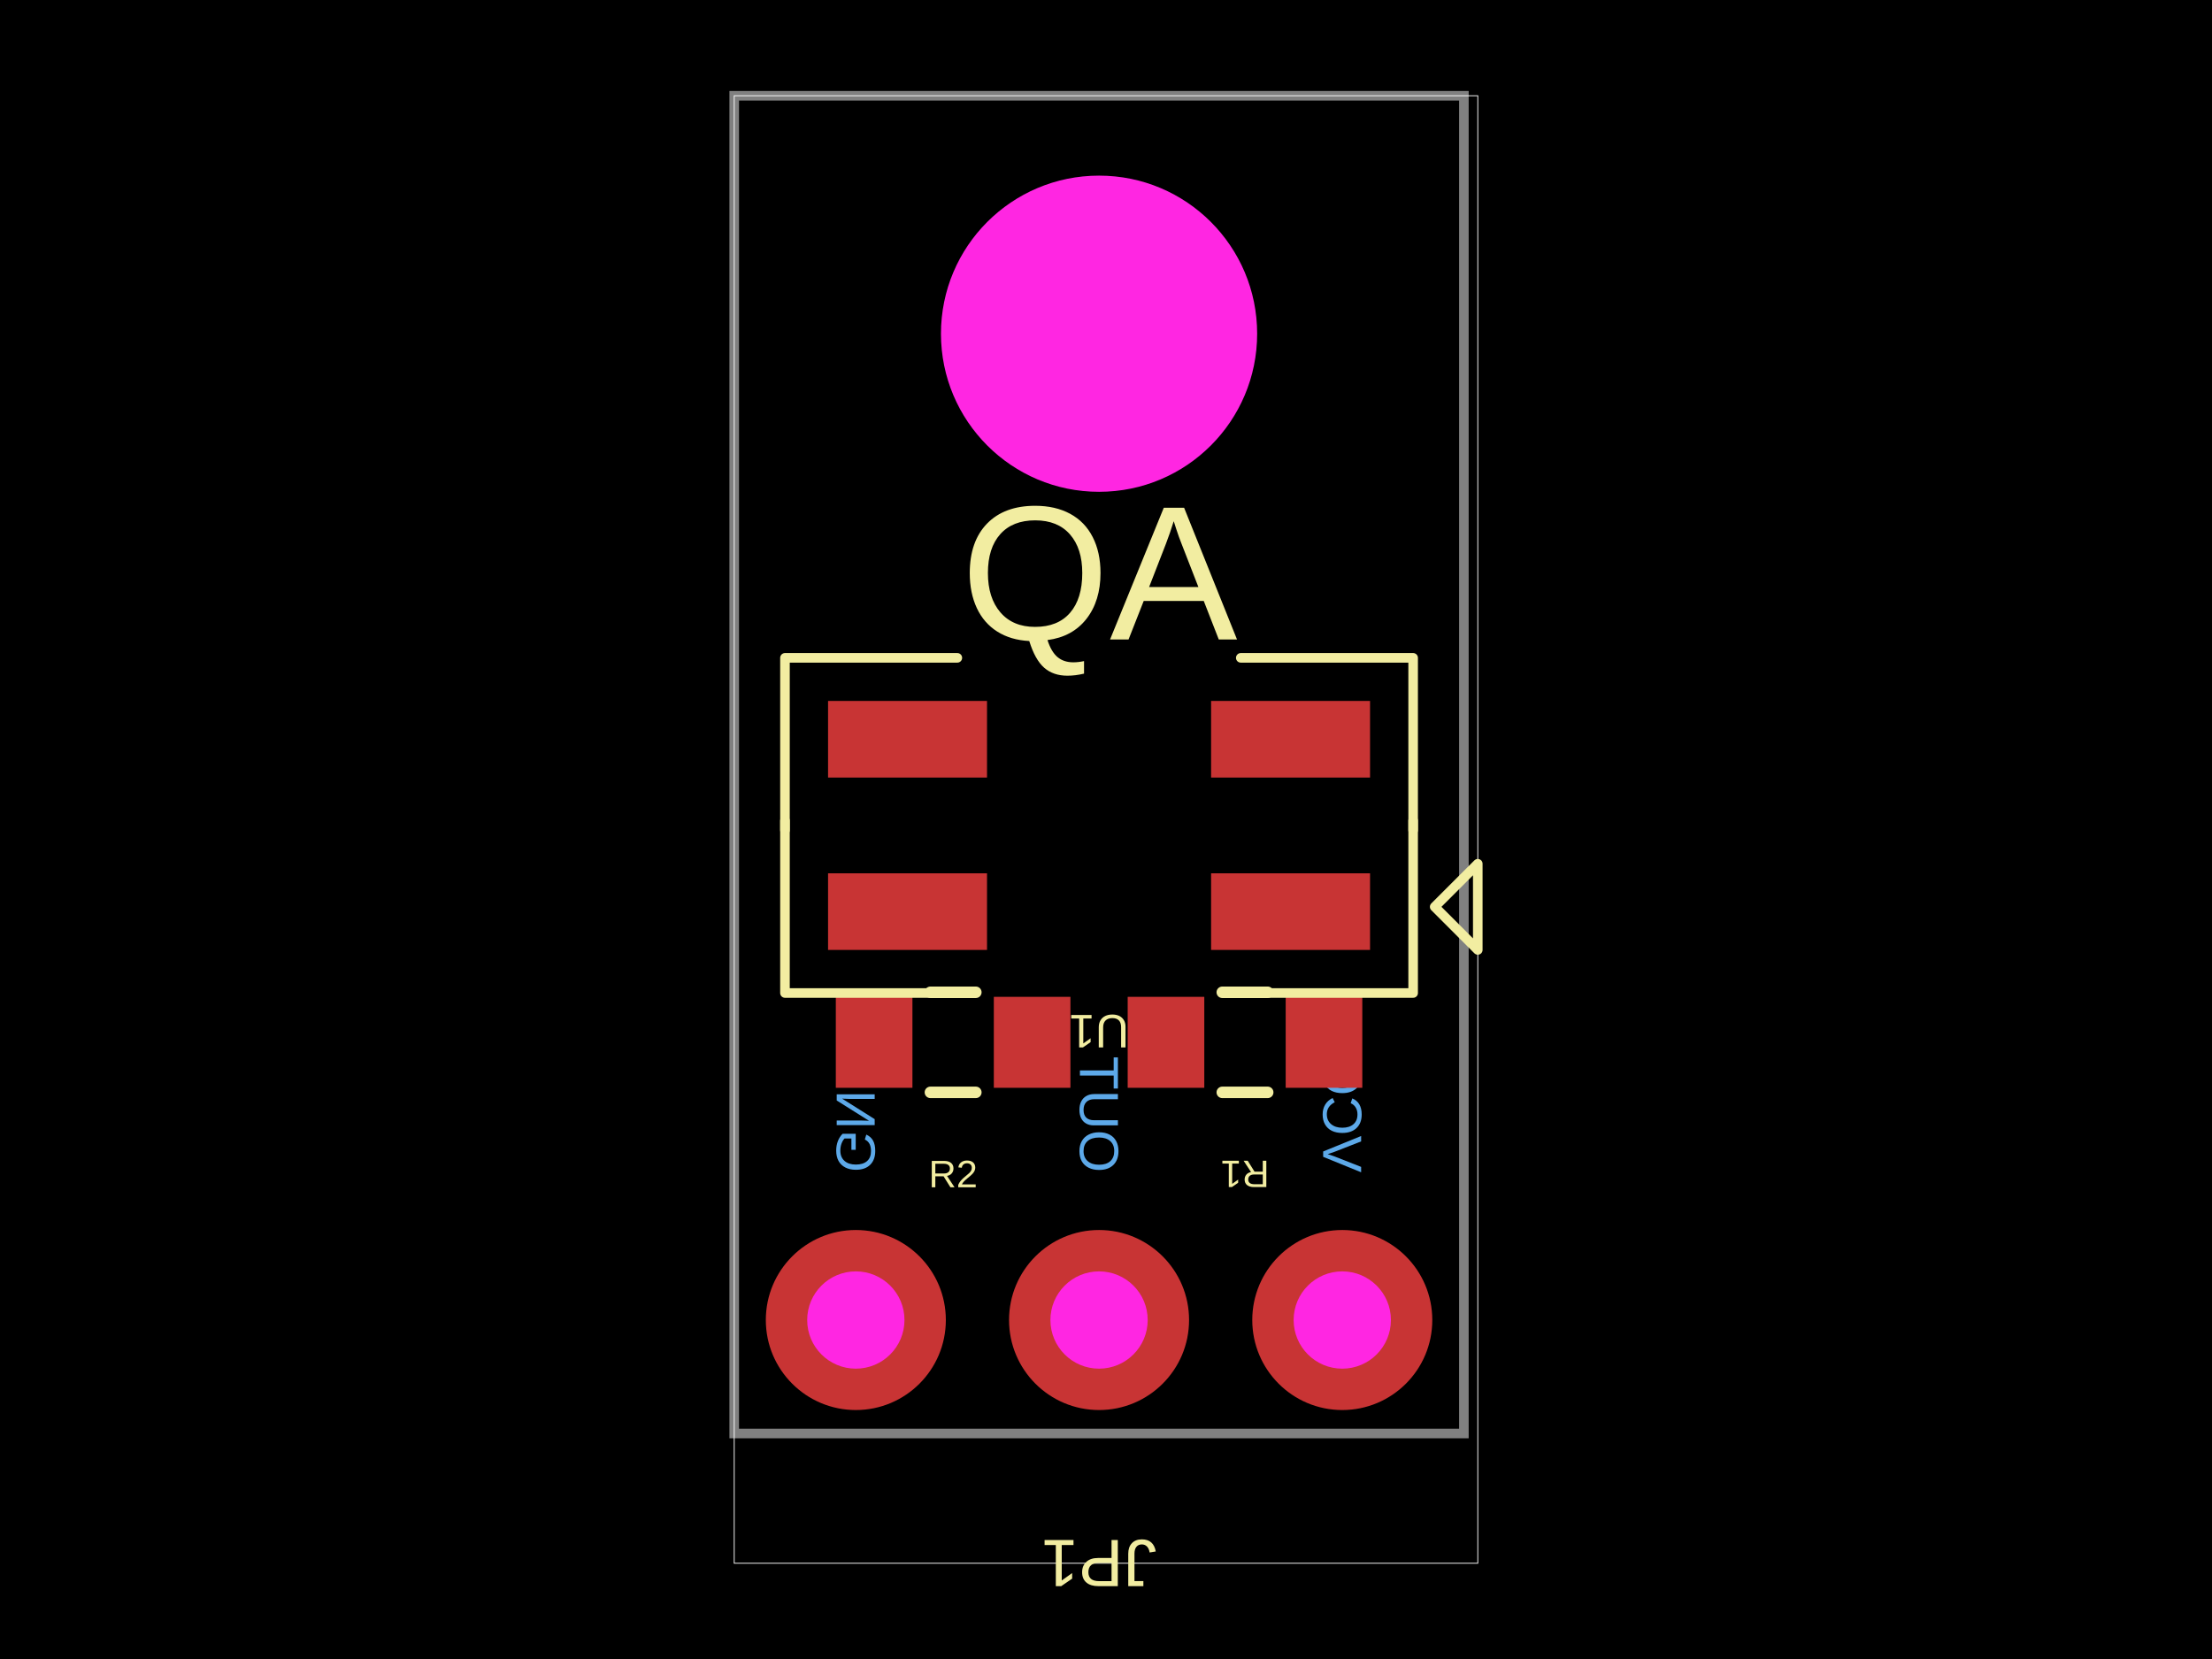
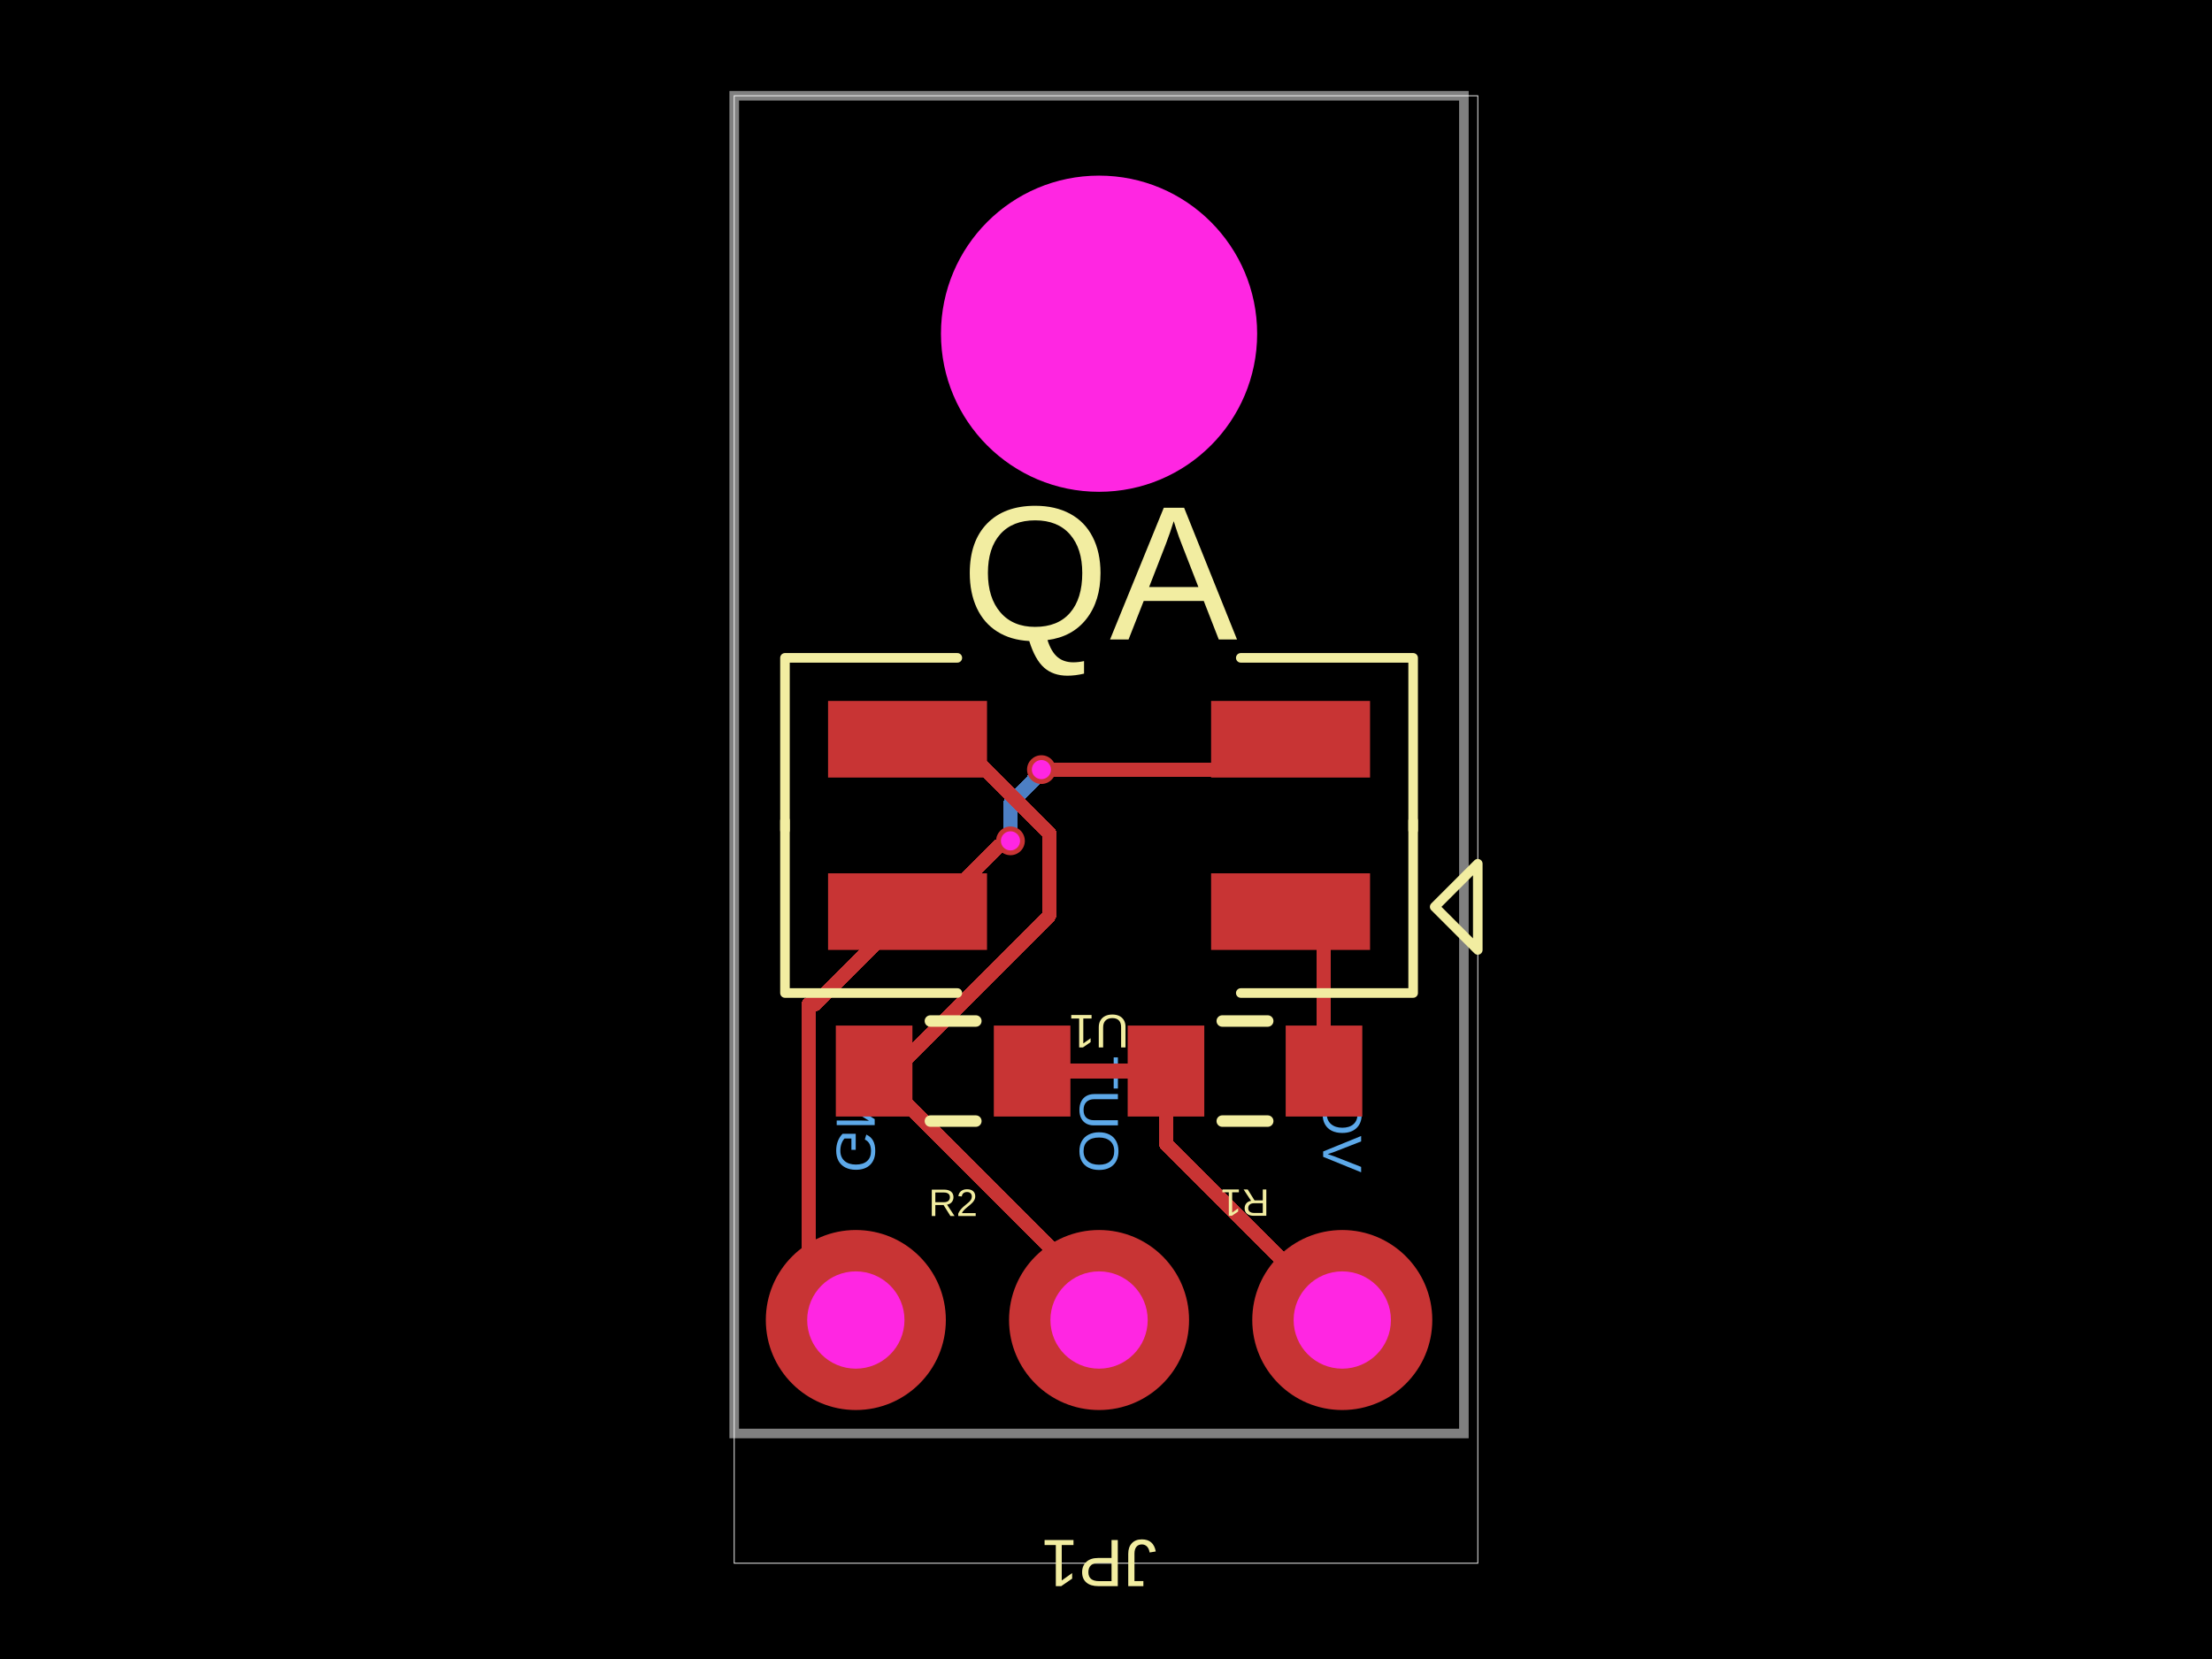
<svg xmlns="http://www.w3.org/2000/svg" width="800" height="600">
  <style />
  <rect class="boundary" x="0" y="0" fill="#000" width="800" height="600" data-type="pcb_background" data-pcb-layer="global" />
  <rect class="pcb-boundary" fill="none" stroke="#fff" stroke-width="0.3" x="265.54" y="34.632" width="268.92" height="530.736" data-type="pcb_boundary" data-pcb-layer="global" />
  <path class="pcb-board" d="M 265.54 518.442 L 529.436 518.442 L 529.436 34.632 L 265.54 34.632 Z" fill="none" stroke="rgba(255, 255, 255, 0.5)" stroke-width="3.463" data-type="pcb_board" data-pcb-layer="board" />
+   <path class="pcb-trace" stroke="rgb(77, 127, 196)" fill="none" d="M 376.64 278.338 L 374.248 280.73" stroke-width="5.195" stroke-linecap="round" stroke-linejoin="round" shape-rendering="crispEdges" data-type="pcb_trace" data-pcb-layer="bottom" />
+   <path class="pcb-trace" stroke="rgb(77, 127, 196)" fill="none" d="M 374.248 280.73 L 374.248 281.809" stroke-width="5.195" stroke-linecap="round" stroke-linejoin="round" shape-rendering="crispEdges" data-type="pcb_trace" data-pcb-layer="bottom" />
+   <path class="pcb-trace" stroke="rgb(77, 127, 196)" fill="none" d="M 374.248 281.809 L 365.453 290.603" stroke-width="5.195" stroke-linecap="round" stroke-linejoin="round" shape-rendering="crispEdges" data-type="pcb_trace" data-pcb-layer="bottom" />
+   <path class="pcb-trace" stroke="rgb(77, 127, 196)" fill="none" d="M 365.453 290.603 L 365.453 304.104" stroke-width="5.195" stroke-linecap="round" stroke-linejoin="round" shape-rendering="crispEdges" data-type="pcb_trace" data-pcb-layer="bottom" />
  <text x="0" y="0" dx="0" dy="0" fill="#5da9e9" font-family="Arial, sans-serif" font-size="19.948" text-anchor="start" dominant-baseline="central" transform="matrix(1.8369701987210297e-16,-1,-1,-1.8369701987210297e-16,485.4535,424.0693)" class="pcb-silkscreen-text pcb-silkscreen-bottom" data-pcb-silkscreen-text-id="pcb_silkscreen_text_4" stroke="none" data-type="pcb_silkscreen_text" data-pcb-layer="bottom">VCC</text>
  <text x="0" y="0" dx="0" dy="0" fill="#5da9e9" font-family="Arial, sans-serif" font-size="19.948" text-anchor="start" dominant-baseline="central" transform="matrix(1.8369701987210297e-16,-1,-1,-1.8369701987210297e-16,397.4881,424.0693)" class="pcb-silkscreen-text pcb-silkscreen-bottom" data-pcb-silkscreen-text-id="pcb_silkscreen_text_5" stroke="none" data-type="pcb_silkscreen_text" data-pcb-layer="bottom">OUT</text>
  <text x="0" y="0" dx="0" dy="0" fill="#5da9e9" font-family="Arial, sans-serif" font-size="19.948" text-anchor="start" dominant-baseline="central" transform="matrix(1.8369701987210297e-16,-1,-1,-1.8369701987210297e-16,309.5227,424.0693)" class="pcb-silkscreen-text pcb-silkscreen-bottom" data-pcb-silkscreen-text-id="pcb_silkscreen_text_6" stroke="none" data-type="pcb_silkscreen_text" data-pcb-layer="bottom">GND</text>
-   <rect class="pcb-pad" fill="rgb(200, 52, 52)" x="464.986" y="360.519" width="27.706" height="32.9" data-type="pcb_smtpad" data-pcb-layer="top" data-pad-name="R1.pin1" />
-   <rect class="pcb-pad" fill="rgb(200, 52, 52)" x="407.843" y="360.519" width="27.706" height="32.9" data-type="pcb_smtpad" data-pcb-layer="top" data-pad-name="R1.pin2" data-pad-net-name="VCC" />
-   <rect class="pcb-pad" fill="rgb(200, 52, 52)" x="302.285" y="360.519" width="27.706" height="32.9" data-type="pcb_smtpad" data-pcb-layer="top" data-pad-name="R2.pin1" />
-   <rect class="pcb-pad" fill="rgb(200, 52, 52)" x="359.427" y="360.519" width="27.706" height="32.9" data-type="pcb_smtpad" data-pcb-layer="top" data-pad-name="R2.pin2" data-pad-net-name="VCC" />
+   <rect class="pcb-pad" fill="rgb(200, 52, 52)" x="464.986" y="370.909" width="27.706" height="32.9" data-type="pcb_smtpad" data-pcb-layer="top" data-pad-name="R1.pin1" />
+   <rect class="pcb-pad" fill="rgb(200, 52, 52)" x="407.843" y="370.909" width="27.706" height="32.9" data-type="pcb_smtpad" data-pcb-layer="top" data-pad-name="R1.pin2" data-pad-net-name="VCC" />
+   <rect class="pcb-pad" fill="rgb(200, 52, 52)" x="302.285" y="370.909" width="27.706" height="32.9" data-type="pcb_smtpad" data-pcb-layer="top" data-pad-name="R2.pin1" />
+   <rect class="pcb-pad" fill="rgb(200, 52, 52)" x="359.427" y="370.909" width="27.706" height="32.9" data-type="pcb_smtpad" data-pcb-layer="top" data-pad-name="R2.pin2" data-pad-net-name="VCC" />
  <rect class="pcb-pad" fill="rgb(200, 52, 52)" x="438.008" y="315.846" width="57.489" height="27.706" data-type="pcb_smtpad" data-pcb-layer="top" data-pad-name="U1.pin1" />
  <rect class="pcb-pad" fill="rgb(200, 52, 52)" x="438.008" y="253.505" width="57.489" height="27.706" data-type="pcb_smtpad" data-pcb-layer="top" data-pad-name="U1.pin2" data-pad-net-name="GND" />
  <rect class="pcb-pad" fill="rgb(200, 52, 52)" x="299.479" y="253.505" width="57.489" height="27.706" data-type="pcb_smtpad" data-pcb-layer="top" data-pad-name="U1.pin3" />
  <rect class="pcb-pad" fill="rgb(200, 52, 52)" x="299.479" y="315.846" width="57.489" height="27.706" data-type="pcb_smtpad" data-pcb-layer="top" data-pad-name="U1.pin4" data-pad-net-name="GND" />
-   <path class="pcb-silkscreen pcb-silkscreen-top" d="M 458.484 395.065 L 442.051 395.065" fill="none" stroke="#f2eda1" stroke-width="4.156" stroke-linecap="round" stroke-linejoin="round" data-pcb-component-id="pcb_component_0" data-pcb-silkscreen-path-id="pcb_silkscreen_path_0" data-type="pcb_silkscreen_path" data-pcb-layer="top" />
-   <path class="pcb-silkscreen pcb-silkscreen-top" d="M 458.484 358.874 L 442.051 358.874" fill="none" stroke="#f2eda1" stroke-width="4.156" stroke-linecap="round" stroke-linejoin="round" data-pcb-component-id="pcb_component_0" data-pcb-silkscreen-path-id="pcb_silkscreen_path_1" data-type="pcb_silkscreen_path" data-pcb-layer="top" />
-   <text x="0" y="0" dx="0" dy="0" fill="#f2eda1" font-family="Arial, sans-serif" font-size="13.853" text-anchor="middle" dominant-baseline="central" transform="matrix(-1,-1.2246467991473532e-16,1.2246467991473532e-16,-1,450.2673,424.5887)" class="pcb-silkscreen-text pcb-silkscreen-top" data-pcb-silkscreen-text-id="pcb_silkscreen_text_0" stroke="none" data-type="pcb_silkscreen_text" data-pcb-layer="top">R1</text>
-   <path class="pcb-silkscreen pcb-silkscreen-top" d="M 336.492 358.874 L 352.926 358.874" fill="none" stroke="#f2eda1" stroke-width="4.156" stroke-linecap="round" stroke-linejoin="round" data-pcb-component-id="pcb_component_1" data-pcb-silkscreen-path-id="pcb_silkscreen_path_2" data-type="pcb_silkscreen_path" data-pcb-layer="top" />
-   <path class="pcb-silkscreen pcb-silkscreen-top" d="M 336.492 395.065 L 352.926 395.065" fill="none" stroke="#f2eda1" stroke-width="4.156" stroke-linecap="round" stroke-linejoin="round" data-pcb-component-id="pcb_component_1" data-pcb-silkscreen-path-id="pcb_silkscreen_path_3" data-type="pcb_silkscreen_path" data-pcb-layer="top" />
-   <text x="0" y="0" dx="0" dy="0" fill="#f2eda1" font-family="Arial, sans-serif" font-size="13.853" text-anchor="middle" dominant-baseline="central" transform="matrix(1,0,0,1,344.7089,424.5887)" class="pcb-silkscreen-text pcb-silkscreen-top" data-pcb-silkscreen-text-id="pcb_silkscreen_text_1" stroke="none" data-type="pcb_silkscreen_text" data-pcb-layer="top">R2</text>
+   <path class="pcb-trace" stroke="rgb(200, 52, 52)" fill="none" d="M 328.224 329.699 L 294.643 363.278" stroke-width="5.195" stroke-linecap="round" stroke-linejoin="round" shape-rendering="crispEdges" data-type="pcb_trace" data-pcb-layer="top" />
+   <path class="pcb-trace" stroke="rgb(200, 52, 52)" fill="none" d="M 294.643 363.278 L 292.419 363.278" stroke-width="5.195" stroke-linecap="round" stroke-linejoin="round" shape-rendering="crispEdges" data-type="pcb_trace" data-pcb-layer="top" />
+   <path class="pcb-trace" stroke="rgb(200, 52, 52)" fill="none" d="M 292.419 363.278 L 292.419 460.299" stroke-width="5.195" stroke-linecap="round" stroke-linejoin="round" shape-rendering="crispEdges" data-type="pcb_trace" data-pcb-layer="top" />
+   <path class="pcb-trace" stroke="rgb(200, 52, 52)" fill="none" d="M 292.419 460.299 L 309.523 477.403" stroke-width="5.195" stroke-linecap="round" stroke-linejoin="round" shape-rendering="crispEdges" data-type="pcb_trace" data-pcb-layer="top" />
+   <path class="pcb-trace" stroke="rgb(200, 52, 52)" fill="none" d="M 466.752 267.358 L 455.774 278.338" stroke-width="5.195" stroke-linecap="round" stroke-linejoin="round" shape-rendering="crispEdges" data-type="pcb_trace" data-pcb-layer="top" />
+   <path class="pcb-trace" stroke="rgb(200, 52, 52)" fill="none" d="M 455.774 278.338 L 376.64 278.338" stroke-width="5.195" stroke-linecap="round" stroke-linejoin="round" shape-rendering="crispEdges" data-type="pcb_trace" data-pcb-layer="top" />
+   <path class="pcb-trace" stroke="rgb(200, 52, 52)" fill="none" d="M 365.453 304.104 L 363.836 305.721" stroke-width="5.195" stroke-linecap="round" stroke-linejoin="round" shape-rendering="crispEdges" data-type="pcb_trace" data-pcb-layer="top" />
+   <path class="pcb-trace" stroke="rgb(200, 52, 52)" fill="none" d="M 363.836 305.721 L 361.579 305.721" stroke-width="5.195" stroke-linecap="round" stroke-linejoin="round" shape-rendering="crispEdges" data-type="pcb_trace" data-pcb-layer="top" />
+   <path class="pcb-trace" stroke="rgb(200, 52, 52)" fill="none" d="M 361.579 305.721 L 337.602 329.699" stroke-width="5.195" stroke-linecap="round" stroke-linejoin="round" shape-rendering="crispEdges" data-type="pcb_trace" data-pcb-layer="top" />
+   <path class="pcb-trace" stroke="rgb(200, 52, 52)" fill="none" d="M 337.602 329.699 L 328.224 329.699" stroke-width="5.195" stroke-linecap="round" stroke-linejoin="round" shape-rendering="crispEdges" data-type="pcb_trace" data-pcb-layer="top" />
+   <path class="pcb-trace" stroke="rgb(200, 52, 52)" fill="none" d="M 421.696 387.359 L 373.28 387.359" stroke-width="5.195" stroke-linecap="round" stroke-linejoin="round" shape-rendering="crispEdges" data-type="pcb_trace" data-pcb-layer="top" />
+   <path class="pcb-trace" stroke="rgb(200, 52, 52)" fill="none" d="M 421.696 387.359 L 421.696 413.645" stroke-width="5.195" stroke-linecap="round" stroke-linejoin="round" shape-rendering="crispEdges" data-type="pcb_trace" data-pcb-layer="top" />
+   <path class="pcb-trace" stroke="rgb(200, 52, 52)" fill="none" d="M 421.696 413.645 L 485.453 477.403" stroke-width="5.195" stroke-linecap="round" stroke-linejoin="round" shape-rendering="crispEdges" data-type="pcb_trace" data-pcb-layer="top" />
+   <path class="pcb-trace" stroke="rgb(200, 52, 52)" fill="none" d="M 316.137 387.359 L 323.236 387.359" stroke-width="5.195" stroke-linecap="round" stroke-linejoin="round" shape-rendering="crispEdges" data-type="pcb_trace" data-pcb-layer="top" />
+   <path class="pcb-trace" stroke="rgb(200, 52, 52)" fill="none" d="M 323.236 387.359 L 379.436 331.16" stroke-width="5.195" stroke-linecap="round" stroke-linejoin="round" shape-rendering="crispEdges" data-type="pcb_trace" data-pcb-layer="top" />
+   <path class="pcb-trace" stroke="rgb(200, 52, 52)" fill="none" d="M 379.436 331.16 L 379.436 301.269" stroke-width="5.195" stroke-linecap="round" stroke-linejoin="round" shape-rendering="crispEdges" data-type="pcb_trace" data-pcb-layer="top" />
+   <path class="pcb-trace" stroke="rgb(200, 52, 52)" fill="none" d="M 379.436 301.269 L 345.526 267.359" stroke-width="5.195" stroke-linecap="round" stroke-linejoin="round" shape-rendering="crispEdges" data-type="pcb_trace" data-pcb-layer="top" />
+   <path class="pcb-trace" stroke="rgb(200, 52, 52)" fill="none" d="M 345.526 267.359 L 328.224 267.359" stroke-width="5.195" stroke-linecap="round" stroke-linejoin="round" shape-rendering="crispEdges" data-type="pcb_trace" data-pcb-layer="top" />
+   <path class="pcb-trace" stroke="rgb(200, 52, 52)" fill="none" d="M 328.224 267.359 L 328.224 267.358" stroke-width="5.195" stroke-linecap="round" stroke-linejoin="round" shape-rendering="crispEdges" data-type="pcb_trace" data-pcb-layer="top" />
+   <path class="pcb-trace" stroke="rgb(200, 52, 52)" fill="none" d="M 397.488 477.403 L 397.488 468.71" stroke-width="5.195" stroke-linecap="round" stroke-linejoin="round" shape-rendering="crispEdges" data-type="pcb_trace" data-pcb-layer="top" />
+   <path class="pcb-trace" stroke="rgb(200, 52, 52)" fill="none" d="M 397.488 468.71 L 316.137 387.359" stroke-width="5.195" stroke-linecap="round" stroke-linejoin="round" shape-rendering="crispEdges" data-type="pcb_trace" data-pcb-layer="top" />
+   <path class="pcb-trace" stroke="rgb(200, 52, 52)" fill="none" d="M 478.839 387.359 L 478.839 341.784" stroke-width="5.195" stroke-linecap="round" stroke-linejoin="round" shape-rendering="crispEdges" data-type="pcb_trace" data-pcb-layer="top" />
+   <path class="pcb-trace" stroke="rgb(200, 52, 52)" fill="none" d="M 478.839 341.784 L 466.752 329.699" stroke-width="5.195" stroke-linecap="round" stroke-linejoin="round" shape-rendering="crispEdges" data-type="pcb_trace" data-pcb-layer="top" />
+   <path class="pcb-silkscreen pcb-silkscreen-top" d="M 458.484 405.455 L 442.051 405.455" fill="none" stroke="#f2eda1" stroke-width="4.156" stroke-linecap="round" stroke-linejoin="round" data-pcb-component-id="pcb_component_0" data-pcb-silkscreen-path-id="pcb_silkscreen_path_0" data-type="pcb_silkscreen_path" data-pcb-layer="top" />
+   <path class="pcb-silkscreen pcb-silkscreen-top" d="M 458.484 369.264 L 442.051 369.264" fill="none" stroke="#f2eda1" stroke-width="4.156" stroke-linecap="round" stroke-linejoin="round" data-pcb-component-id="pcb_component_0" data-pcb-silkscreen-path-id="pcb_silkscreen_path_1" data-type="pcb_silkscreen_path" data-pcb-layer="top" />
+   <text x="0" y="0" dx="0" dy="0" fill="#f2eda1" font-family="Arial, sans-serif" font-size="13.853" text-anchor="middle" dominant-baseline="central" transform="matrix(-1,-1.2246467991473532e-16,1.2246467991473532e-16,-1,450.2673,434.9784)" class="pcb-silkscreen-text pcb-silkscreen-top" data-pcb-silkscreen-text-id="pcb_silkscreen_text_0" stroke="none" data-type="pcb_silkscreen_text" data-pcb-layer="top">R1</text>
+   <path class="pcb-silkscreen pcb-silkscreen-top" d="M 336.492 369.264 L 352.926 369.264" fill="none" stroke="#f2eda1" stroke-width="4.156" stroke-linecap="round" stroke-linejoin="round" data-pcb-component-id="pcb_component_1" data-pcb-silkscreen-path-id="pcb_silkscreen_path_2" data-type="pcb_silkscreen_path" data-pcb-layer="top" />
+   <path class="pcb-silkscreen pcb-silkscreen-top" d="M 336.492 405.455 L 352.926 405.455" fill="none" stroke="#f2eda1" stroke-width="4.156" stroke-linecap="round" stroke-linejoin="round" data-pcb-component-id="pcb_component_1" data-pcb-silkscreen-path-id="pcb_silkscreen_path_3" data-type="pcb_silkscreen_path" data-pcb-layer="top" />
+   <text x="0" y="0" dx="0" dy="0" fill="#f2eda1" font-family="Arial, sans-serif" font-size="13.853" text-anchor="middle" dominant-baseline="central" transform="matrix(1,0,0,1,344.7089,434.9784)" class="pcb-silkscreen-text pcb-silkscreen-top" data-pcb-silkscreen-text-id="pcb_silkscreen_text_1" stroke="none" data-type="pcb_silkscreen_text" data-pcb-layer="top">R2</text>
  <text x="0" y="0" dx="0" dy="0" fill="#f2eda1" font-family="Arial, sans-serif" font-size="69.264" text-anchor="middle" dominant-baseline="central" transform="matrix(1,0,0,1,397.4881,207.2727)" class="pcb-silkscreen-text pcb-silkscreen-top" data-pcb-silkscreen-text-id="pcb_silkscreen_text_2" stroke="none" data-type="pcb_silkscreen_text" data-pcb-layer="top">QA</text>
  <text x="0" y="0" dx="0" dy="0" fill="#f2eda1" font-family="Arial, sans-serif" font-size="17.028" text-anchor="middle" dominant-baseline="central" transform="matrix(-1,-1.2246467991473532e-16,1.2246467991473532e-16,-1,397.4881,372.9896)" class="pcb-silkscreen-text pcb-silkscreen-top" data-pcb-silkscreen-text-id="pcb_silkscreen_text_3" stroke="none" data-type="pcb_silkscreen_text" data-pcb-layer="top">U1</text>
  <path class="pcb-silkscreen pcb-silkscreen-top" d="M 448.741 359.137 L 511.082 359.137 L 511.082 296.796" fill="none" stroke="#f2eda1" stroke-width="3.463" stroke-linecap="round" stroke-linejoin="round" data-pcb-component-id="pcb_component_2" data-pcb-silkscreen-path-id="pcb_silkscreen_path_4" data-type="pcb_silkscreen_path" data-pcb-layer="top" />
  <path class="pcb-silkscreen pcb-silkscreen-top" d="M 346.235 359.137 L 283.894 359.137 L 283.894 296.796" fill="none" stroke="#f2eda1" stroke-width="3.463" stroke-linecap="round" stroke-linejoin="round" data-pcb-component-id="pcb_component_2" data-pcb-silkscreen-path-id="pcb_silkscreen_path_5" data-type="pcb_silkscreen_path" data-pcb-layer="top" />
  <path class="pcb-silkscreen pcb-silkscreen-top" d="M 448.741 237.919 L 511.082 237.919 L 511.082 300.261" fill="none" stroke="#f2eda1" stroke-width="3.463" stroke-linecap="round" stroke-linejoin="round" data-pcb-component-id="pcb_component_2" data-pcb-silkscreen-path-id="pcb_silkscreen_path_6" data-type="pcb_silkscreen_path" data-pcb-layer="top" />
  <path class="pcb-silkscreen pcb-silkscreen-top" d="M 346.235 237.919 L 283.894 237.919 L 283.894 300.261" fill="none" stroke="#f2eda1" stroke-width="3.463" stroke-linecap="round" stroke-linejoin="round" data-pcb-component-id="pcb_component_2" data-pcb-silkscreen-path-id="pcb_silkscreen_path_7" data-type="pcb_silkscreen_path" data-pcb-layer="top" />
  <path class="pcb-silkscreen pcb-silkscreen-top" d="M 518.875 327.966 L 534.46 343.552 L 534.46 312.381 L 518.875 327.966 Z" fill="none" stroke="#f2eda1" stroke-width="3.463" stroke-linecap="round" stroke-linejoin="round" data-pcb-component-id="pcb_component_2" data-pcb-silkscreen-path-id="pcb_silkscreen_path_8" data-type="pcb_silkscreen_path" data-pcb-layer="top" />
  <text x="0" y="0" dx="0" dy="0" fill="#f2eda1" font-family="Arial, sans-serif" font-size="24.242" text-anchor="middle" dominant-baseline="central" transform="matrix(-1,-1.2246467991473532e-16,1.2246467991473532e-16,-1,397.4881,565.368)" class="pcb-silkscreen-text pcb-silkscreen-top" data-pcb-silkscreen-text-id="pcb_silkscreen_text_7" stroke="none" data-type="pcb_silkscreen_text" data-pcb-layer="top">JP1</text>
  <g data-type="pcb_plated_hole" data-pcb-layer="through" data-pad-name="JP1.VCC" data-pad-net-name="VCC">
    <circle class="pcb-hole-outer" fill="rgb(200, 52, 52)" cx="485.453" cy="477.403" r="32.554" data-type="pcb_plated_hole" data-pcb-layer="top" />
    <circle class="pcb-hole-inner" fill="#FF26E2" cx="485.453" cy="477.403" r="17.593" data-type="pcb_plated_hole_drill" data-pcb-layer="drill" />
  </g>
  <g data-type="pcb_plated_hole" data-pcb-layer="through" data-pad-name="JP1.OUT">
    <circle class="pcb-hole-outer" fill="rgb(200, 52, 52)" cx="397.488" cy="477.403" r="32.554" data-type="pcb_plated_hole" data-pcb-layer="top" />
    <circle class="pcb-hole-inner" fill="#FF26E2" cx="397.488" cy="477.403" r="17.593" data-type="pcb_plated_hole_drill" data-pcb-layer="drill" />
  </g>
  <g data-type="pcb_plated_hole" data-pcb-layer="through" data-pad-name="JP1.GND" data-pad-net-name="GND">
    <circle class="pcb-hole-outer" fill="rgb(200, 52, 52)" cx="309.523" cy="477.403" r="32.554" data-type="pcb_plated_hole" data-pcb-layer="top" />
    <circle class="pcb-hole-inner" fill="#FF26E2" cx="309.523" cy="477.403" r="17.593" data-type="pcb_plated_hole_drill" data-pcb-layer="drill" />
  </g>
+   <g data-type="pcb_via" data-pcb-layer="through">
+     <circle class="pcb-hole-outer" fill="rgb(200, 52, 52)" cx="376.64" cy="278.338" r="5.195" data-type="pcb_via" data-pcb-layer="top" />
+     <circle class="pcb-hole-inner" fill="#FF26E2" cx="376.64" cy="278.338" r="3.463" data-type="pcb_via" data-pcb-layer="drill" />
+   </g>
+   <g data-type="pcb_via" data-pcb-layer="through">
+     <circle class="pcb-hole-outer" fill="rgb(200, 52, 52)" cx="365.453" cy="304.104" r="5.195" data-type="pcb_via" data-pcb-layer="top" />
+     <circle class="pcb-hole-inner" fill="#FF26E2" cx="365.453" cy="304.104" r="3.463" data-type="pcb_via" data-pcb-layer="drill" />
+   </g>
  <circle class="pcb-hole" cx="397.488" cy="120.693" r="57.177" fill="#FF26E2" data-type="pcb_hole" data-pcb-layer="drill" />
</svg>
